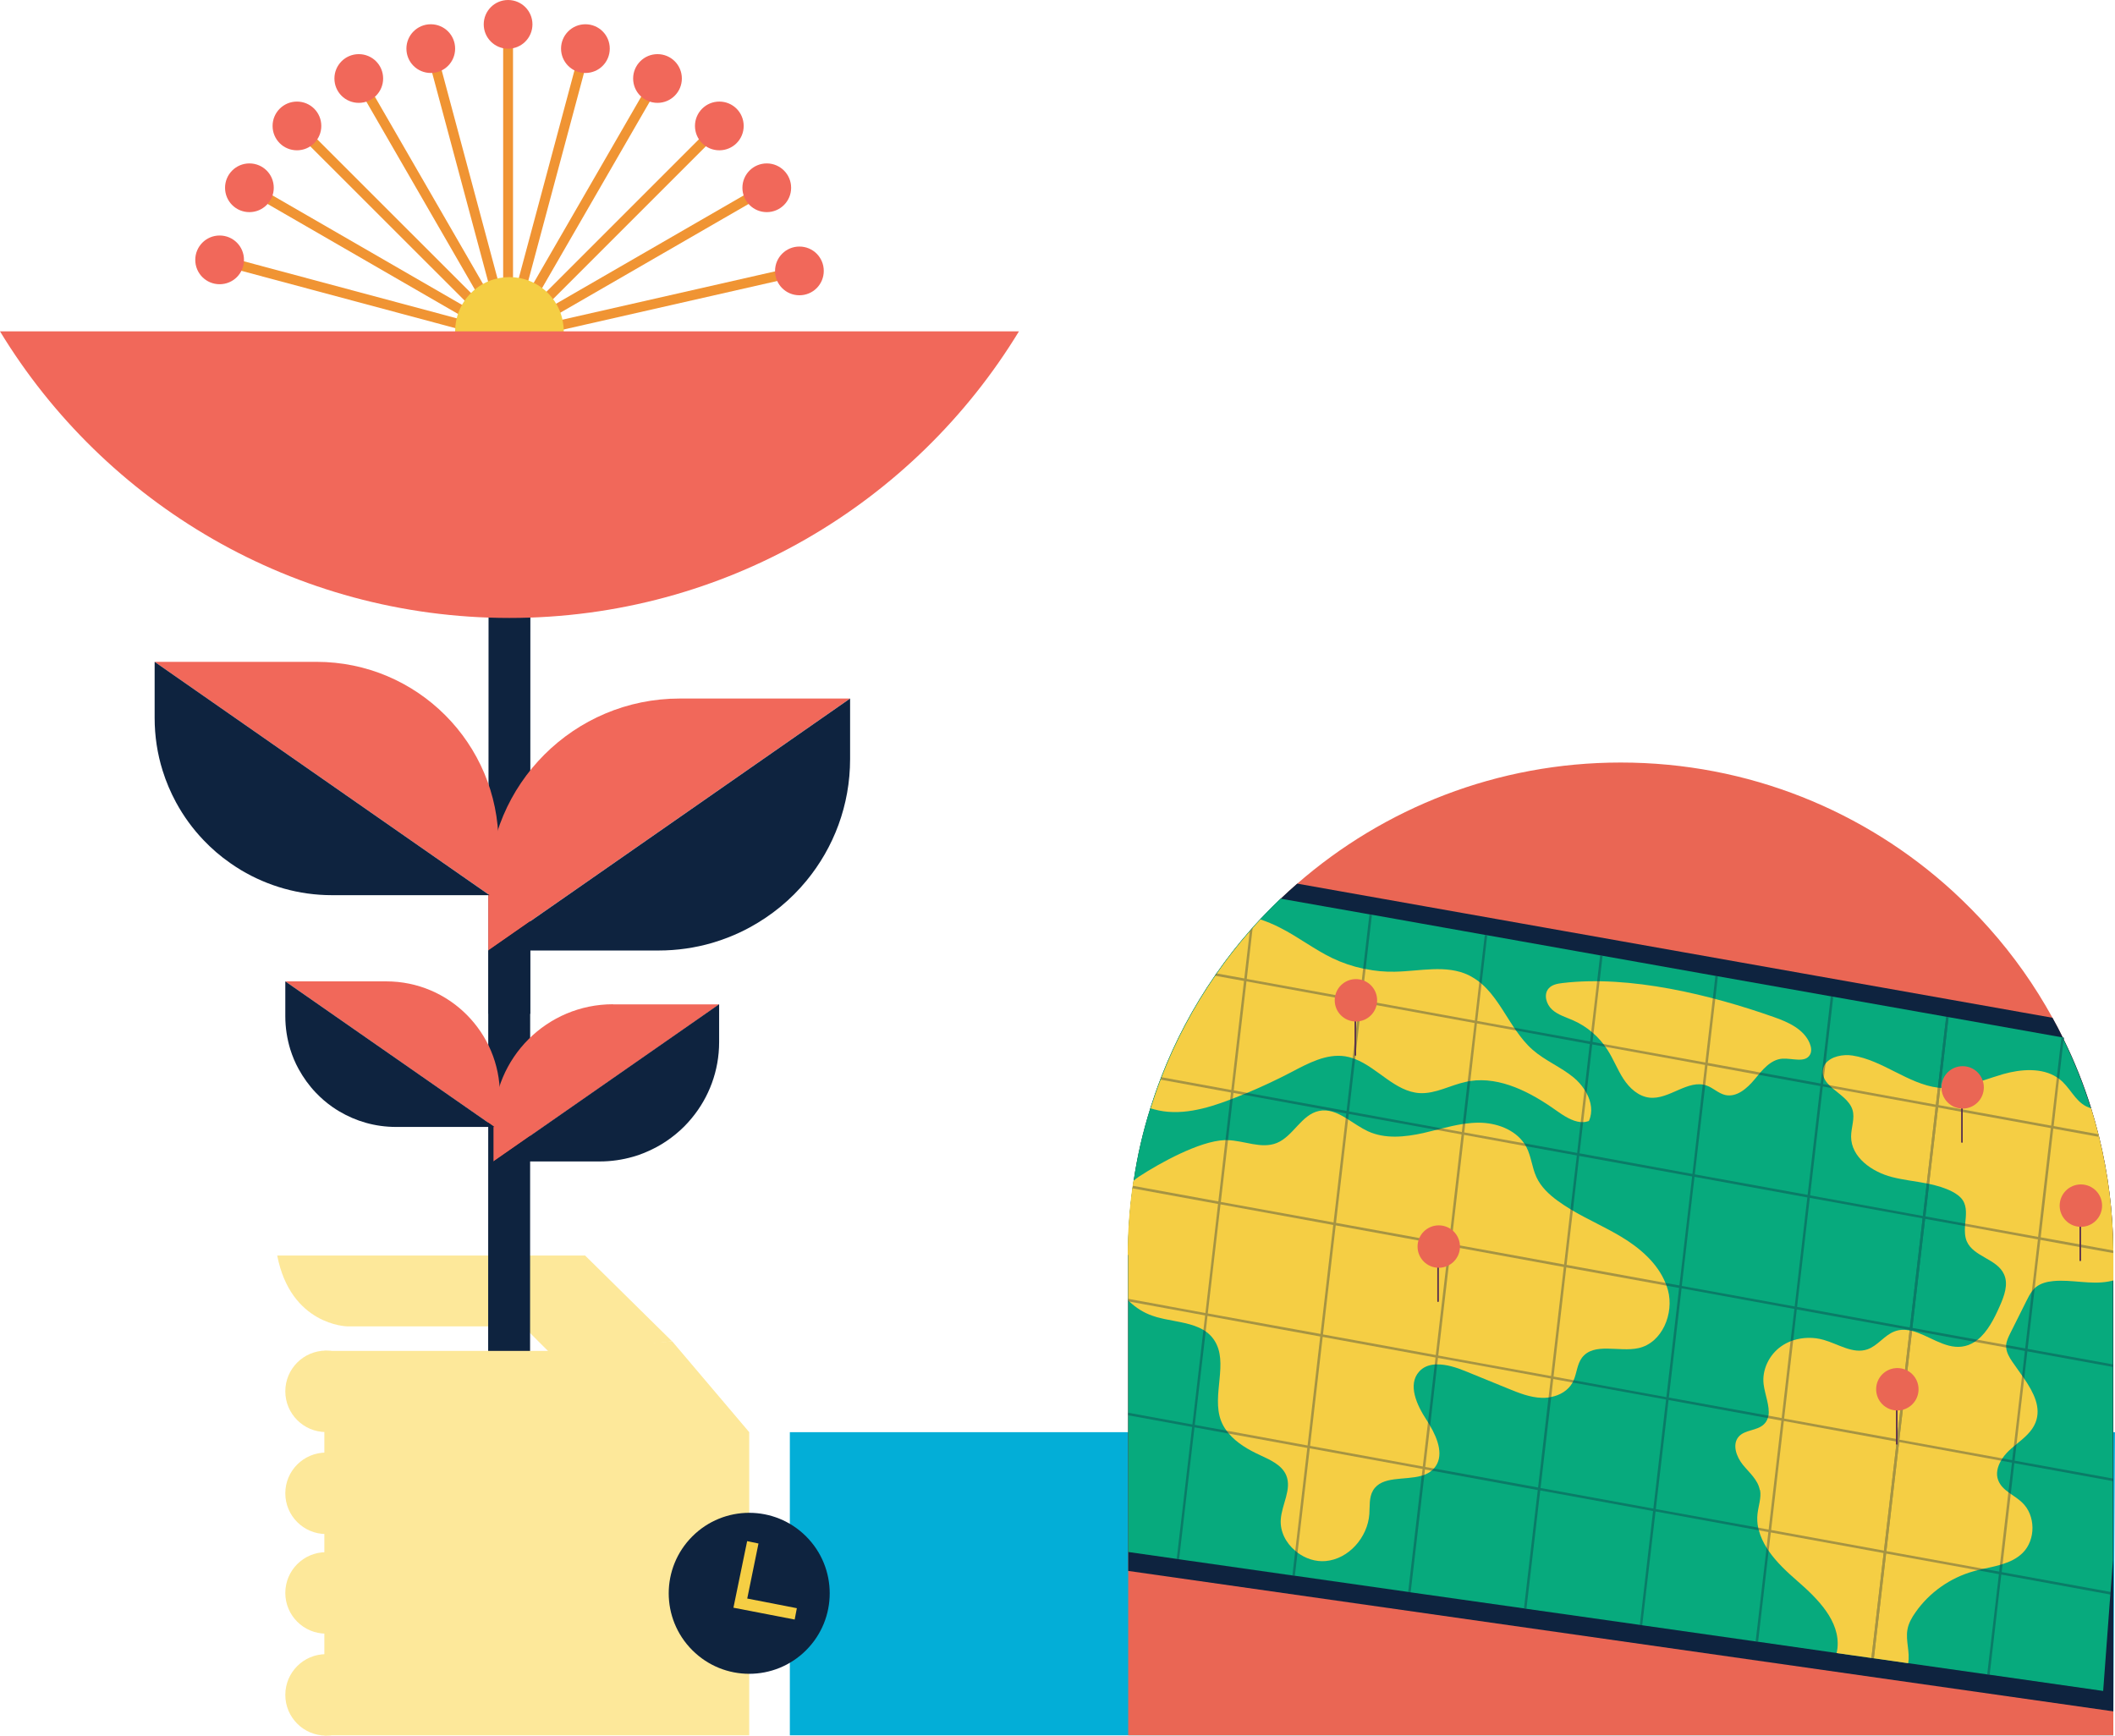
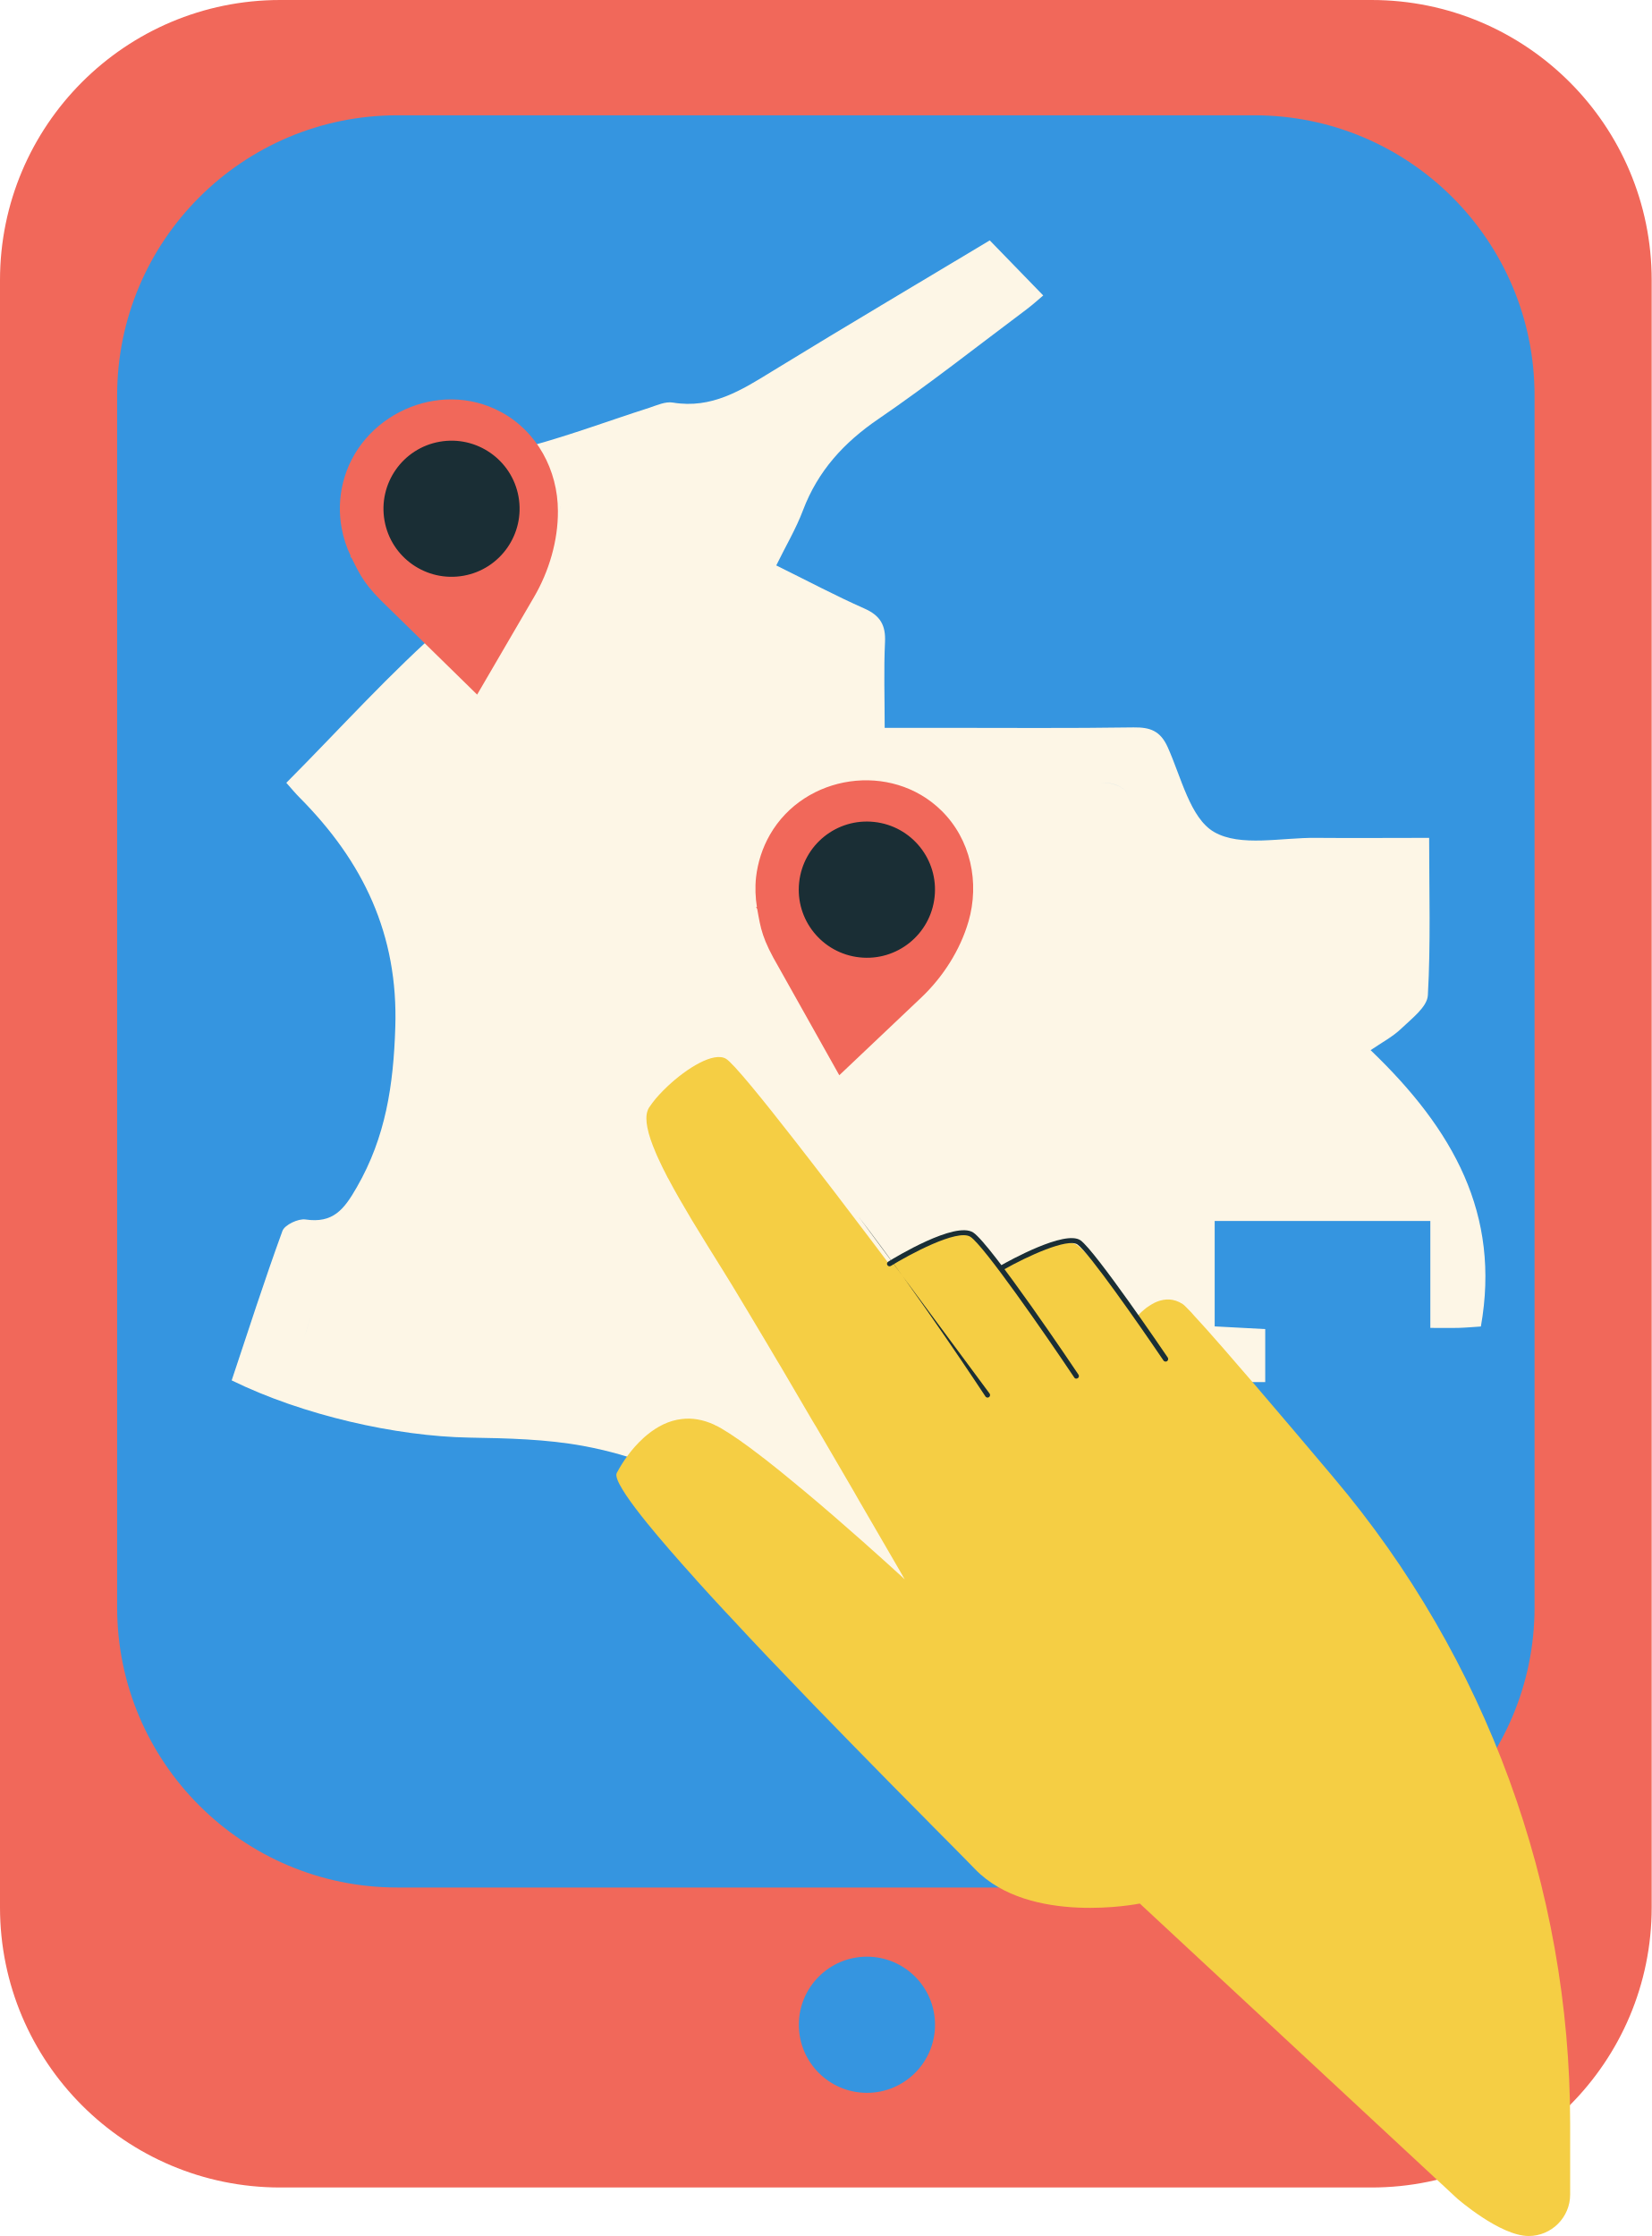
- <svg xmlns="http://www.w3.org/2000/svg" viewBox="0 0 214.46 175.99">
+ <svg xmlns="http://www.w3.org/2000/svg" viewBox="0 0 153.56 207.89">
  <defs>
-     <style>.d{fill:#03aed7;}.e{fill:#f5ce44;}.f{fill:#ea6654;}.g{fill:#f1685a;}.h{fill:#fde89a;}.i{fill:#07aa7d;}.j{fill:#0e233f;}.k{fill:#58304d;}.l{fill:none;stroke:#f09433;stroke-miterlimit:10;}.m{opacity:.34;}</style>
+     <style>.d{fill:#f5ce44;}.e{fill:#f1685a;}.f{fill:#fdf6e6;}.g{fill:#3595e0;}.h{fill:#1a2e35;}</style>
  </defs>
  <g id="a" />
  <g id="b">
    <g id="c">
      <g>
-         <g>
-           <polyline class="d" points="214.28 175.96 80.09 175.96 80.09 145.22 214.46 145.22" />
-           <g>
-             <path class="h" d="M37.19,141.08c0-2.28-1.85-4.13-4.13-4.13s-4.13,1.85-4.13,4.13c0,2.28,1.85,4.13,4.13,4.13s4.13-1.85,4.13-4.13Z" />
-             <path class="h" d="M37.19,151.42c0-2.28-1.85-4.13-4.13-4.13-2.28,0-4.13,1.85-4.13,4.13s1.85,4.13,4.13,4.13c2.28,0,4.13-1.85,4.13-4.13Z" />
-             <path class="h" d="M37.19,171.86c0-2.28-1.85-4.13-4.13-4.13s-4.13,1.85-4.13,4.13c0,2.28,1.85,4.13,4.13,4.13,2.28,0,4.13-1.85,4.13-4.13Z" />
-           </g>
-           <g>
-             <path class="h" d="M55.92,137.34l-2.85-2.85h-17.89s-5.7-.11-7.07-7.18h31.22l8.82,8.7" />
-             <g>
-               <polyline class="j" points="49.54 56.98 49.53 102.8 53.77 102.8 53.78 57.81" />
-               <path class="g" d="M68.93,70.83c-10.72,0-19.42,8.69-19.42,19.42h0v6.13l36.68-25.55h-17.26Z" />
-               <path class="j" d="M49.51,96.38l-.02,75.9h4.25l.02-73.14v-2.76h13.02c1.88,0,3.71-.27,5.43-.77,.57-.17,1.14-.36,1.69-.58,.73-.29,1.45-.62,2.14-1,1.1-.6,2.14-1.3,3.1-2.09,.96-.79,1.84-1.67,2.63-2.63,2.77-3.36,4.43-7.66,4.43-12.35v-6.13l-36.68,25.55Z" />
-               <path class="g" d="M50.55,85.57c0-10.19-8.26-18.46-18.46-18.46H15.68l34.87,24.29v-5.83Z" />
-               <path class="j" d="M49.64,90.77L15.68,67.11v5.68c0,1.86,.28,3.66,.81,5.35,.35,1.13,.81,2.2,1.36,3.22,.76,1.4,1.7,2.69,2.79,3.83,.82,.86,1.72,1.64,2.7,2.32,.37,.26,.74,.5,1.12,.73,2.69,1.6,5.84,2.53,9.2,2.53h15.99Z" />
-               <path class="g" d="M62.16,101.83c-6.69,0-12.12,5.42-12.12,12.12h0v3.83l22.89-15.94h-10.77Z" />
-               <path class="j" d="M50.04,117.77v47.36h2.64v-47.36h8.13c1.18,0,2.31-.17,3.39-.48,.36-.1,.71-.22,1.05-.36,.46-.18,.9-.39,1.33-.62,.69-.37,1.33-.81,1.93-1.3,.6-.49,1.15-1.04,1.64-1.64,1.73-2.09,2.77-4.78,2.77-7.71v-3.83l-22.89,15.94Z" />
-               <path class="g" d="M50.69,111.03c0-6.36-5.16-11.52-11.52-11.52h-10.24l21.76,15.16v-3.64Z" />
-               <path class="j" d="M50.13,114.27l-21.2-14.76v3.54c0,1.16,.18,2.28,.5,3.34,.22,.7,.5,1.38,.85,2.01,.48,.87,1.06,1.68,1.74,2.39,.51,.54,1.07,1.02,1.68,1.45,.23,.16,.46,.31,.7,.45,1.68,1,3.64,1.58,5.74,1.58h9.98Z" />
-             </g>
-             <polyline class="h" points="55.68 136.98 32.89 136.98 32.89 175.96 75.97 175.96 75.97 145.22 68.16 136.01" />
-           </g>
-           <path class="j" d="M70.2,167.33c-3.19-3.19-3.19-8.35,0-11.54,3.19-3.19,8.35-3.19,11.54,0,3.19,3.19,3.19,8.35,0,11.54-3.19,3.19-8.35,3.19-11.54,0Z" />
-           <polygon class="e" points="80.58 164.22 74.37 163.02 75.76 156.27 76.91 156.51 75.77 162.09 80.8 163.07 80.58 164.22" />
-           <path class="h" d="M37.19,161.52c0-2.28-1.85-4.13-4.13-4.13-2.28,0-4.13,1.85-4.13,4.13s1.85,4.13,4.13,4.13c2.28,0,4.13-1.85,4.13-4.13Z" />
-         </g>
-         <g>
-           <line class="l" x1="51.52" y1="3.9" x2="51.52" y2="30.44" />
-           <line class="l" x1="43.68" y1="4.93" x2="50.55" y2="30.56" />
-           <line class="l" x1="36.37" y1="7.96" x2="49.64" y2="30.94" />
-           <line class="l" x1="30.1" y1="12.77" x2="48.87" y2="31.53" />
-           <line class="l" x1="25.29" y1="19.04" x2="48.27" y2="32.31" />
-           <line class="l" x1="22.26" y1="26.35" x2="47.9" y2="33.22" />
-           <line class="l" x1="54.77" y1="32.31" x2="77.75" y2="19.04" />
-           <line class="l" x1="55.17" y1="33.35" x2="81.05" y2="27.47" />
-           <line class="l" x1="54.17" y1="31.53" x2="72.93" y2="12.77" />
-           <line class="l" x1="53.39" y1="30.94" x2="66.66" y2="7.96" />
-           <line class="l" x1="52.49" y1="30.56" x2="59.36" y2="4.93" />
-         </g>
-         <path class="e" d="M47.76,37.5c-2.15-2.15-2.15-5.64,0-7.79,2.15-2.15,5.64-2.15,7.79,0,2.15,2.15,2.15,5.64,0,7.79-2.15,2.15-5.64,2.15-7.79,0Z" />
-         <path class="g" d="M0,33.6c10.6,17.43,29.77,29.06,51.66,29.06s41.06-11.64,51.66-29.06H0" />
-         <path class="g" d="M49.05,2.47c0-1.36,1.1-2.47,2.47-2.47,1.36,0,2.47,1.1,2.47,2.47,0,1.36-1.1,2.47-2.47,2.47-1.36,0-2.47-1.1-2.47-2.47Z" />
-         <path class="g" d="M56.89,4.93c0-1.36,1.1-2.47,2.47-2.47s2.47,1.1,2.47,2.47-1.1,2.47-2.47,2.47c-1.36,0-2.47-1.1-2.47-2.47Z" />
-         <path class="g" d="M64.2,7.96c0-1.36,1.1-2.47,2.47-2.47s2.47,1.1,2.47,2.47c0,1.36-1.1,2.47-2.47,2.47s-2.47-1.1-2.47-2.47Z" />
-         <path class="g" d="M70.47,12.77c0-1.36,1.1-2.47,2.47-2.47s2.47,1.1,2.47,2.47-1.1,2.47-2.47,2.47-2.47-1.1-2.47-2.47Z" />
-         <path class="g" d="M75.28,19.04c0-1.36,1.1-2.47,2.47-2.47,1.36,0,2.47,1.1,2.47,2.47,0,1.36-1.1,2.47-2.47,2.47-1.36,0-2.47-1.1-2.47-2.47Z" />
-         <path class="g" d="M78.59,27.47c0-1.36,1.1-2.47,2.47-2.47s2.47,1.1,2.47,2.47-1.1,2.47-2.47,2.47-2.47-1.1-2.47-2.47Z" />
-         <path class="g" d="M41.21,4.93c0-1.36,1.1-2.47,2.47-2.47s2.47,1.1,2.47,2.47-1.1,2.47-2.47,2.47-2.47-1.1-2.47-2.47Z" />
-         <path class="g" d="M33.91,7.96c0-1.36,1.1-2.47,2.47-2.47s2.47,1.1,2.47,2.47c0,1.36-1.1,2.47-2.47,2.47s-2.47-1.1-2.47-2.47Z" />
-         <path class="g" d="M27.64,12.77c0-1.36,1.1-2.47,2.47-2.47s2.47,1.1,2.47,2.47c0,1.36-1.1,2.47-2.47,2.47s-2.47-1.1-2.47-2.47Z" />
-         <path class="g" d="M22.82,19.04c0-1.36,1.1-2.47,2.47-2.47s2.47,1.1,2.47,2.47c0,1.36-1.1,2.47-2.47,2.47s-2.47-1.1-2.47-2.47Z" />
-         <path class="g" d="M19.8,26.35c0-1.36,1.1-2.47,2.47-2.47s2.47,1.1,2.47,2.47-1.1,2.47-2.47,2.47-2.47-1.1-2.47-2.47Z" />
-         <g>
-           <path class="f" d="M114.4,127.26v48.7h99.89v-48.86c0-.09,0-.17,0-.26-.03-3.98-.53-7.84-1.44-11.55-.02-.09-.04-.19-.07-.27-.22-.89-.47-1.77-.74-2.65-.75-2.41-1.68-4.74-2.78-6.97-.02-.07-.05-.13-.09-.19-.33-.68-.68-1.35-1.05-2.01-1.8-3.27-3.95-6.31-6.41-9.07-1.16-1.31-2.4-2.56-3.69-3.75-8.88-8.12-20.7-13.06-33.68-13.06-12.55,0-24.02,4.63-32.8,12.28-.57,.5-1.14,1.01-1.69,1.54-.28,.27-.56,.54-.83,.81-.42,.42-.83,.85-1.24,1.28-.26,.28-.52,.56-.77,.85-.1,.11-.2,.22-.29,.33-1.2,1.37-2.33,2.81-3.37,4.31-.05,.08-.11,.15-.15,.22-2.2,3.18-4.04,6.64-5.45,10.29-.03,.08-.06,.16-.09,.24-.37,.96-.7,1.93-1.01,2.91-.75,2.38-1.32,4.83-1.69,7.35h0c-.03,.17-.05,.34-.07,.51-.02,.08-.03,.17-.04,.25-.3,2.21-.46,4.47-.46,6.76Z" />
-           <g>
-             <path class="j" d="M114.4,127.26v32.03l99.89,14.24v-46.43c0-.09,0-.17,0-.26-.03-3.98-.53-7.84-1.44-11.55-.02-.09-.04-.19-.07-.27-.22-.89-.47-1.77-.74-2.65-.75-2.41-1.68-4.74-2.78-6.97l.02-.17-.11-.02c-.33-.68-.68-1.35-1.05-2.01l-76.58-13.6c-.57,.5-1.14,1.01-1.69,1.54-.28,.27-.56,.54-.83,.81-.42,.42-.83,.85-1.24,1.28-.26,.28-.52,.56-.77,.85-.1,.11-.2,.22-.29,.33-1.2,1.37-2.33,2.81-3.37,4.31-.05,.08-.11,.15-.15,.22-2.2,3.18-4.04,6.64-5.45,10.29-.03,.08-.06,.16-.09,.24-.37,.96-.7,1.93-1.01,2.91-.75,2.38-1.32,4.83-1.69,7.35h0c-.03,.17-.05,.34-.07,.51-.02,.08-.03,.17-.04,.25-.3,2.21-.46,4.47-.46,6.76Z" />
-             <g>
-               <path class="i" d="M114.4,127.26v30.11l4.91,.7,.25,.04,11.49,1.64,.25,.03,11.49,1.64,.24,.04,11.5,1.63,.24,.04,11.5,1.63,.24,.04,11.5,1.64,.24,.03,7.95,1.14,3.54,.5,.19,.03h.05l3.48,.5,8.01,1.14,.24,.03,11.55,1.65,.69-9.27,.04-.52,.02-.26,.24-3.2v-31.13c0-.09,0-.17,0-.26-.03-3.98-.53-7.84-1.44-11.55-.02-.09-.04-.19-.07-.27-.22-.89-.47-1.77-.74-2.65-.75-2.41-1.68-4.74-2.78-6.97l.02-.17-.11-.02-.13-.02-11.45-2.04-.24-.04-11.45-2.03-.24-.04-11.45-2.03-.24-.04-11.45-2.04-.25-.04-11.44-2.04-.25-.04-11.44-2.04-.26-.04-9-1.59c-.28,.27-.56,.54-.83,.81-.42,.42-.83,.85-1.24,1.28-.26,.28-.52,.56-.77,.85-.1,.11-.2,.22-.29,.33-1.2,1.37-2.33,2.81-3.37,4.31-.05,.08-.11,.15-.15,.22-2.2,3.18-4.04,6.64-5.45,10.29-.03,.08-.06,.16-.09,.24-.37,.96-.7,1.93-1.01,2.91-.75,2.38-1.32,4.83-1.69,7.35h0c-.03,.17-.05,.34-.07,.51-.02,.08-.03,.17-.04,.25-.3,2.21-.46,4.47-.46,6.76Z" />
-               <g>
-                 <path class="e" d="M178.47,151.09c.14,.8-.17,1.61-.26,2.42-.05,.48-.03,.95,.07,1.4,.02,.09,.04,.18,.07,.27,.16,.62,.44,1.21,.79,1.77h0c.07,.11,.14,.22,.21,.32,.78,1.13,1.86,2.14,2.9,3.04,2.07,1.8,4.34,4.06,4.07,6.79-.02,.18-.05,.35-.09,.52l3.54,.5,.19,.03h.05l3.48,.5c.2-1.11-.27-2.27-.08-3.39,.11-.66,.45-1.25,.84-1.8,1.4-1.99,3.5-3.47,5.85-4.13,.15-.04,.3-.08,.45-.12,.2-.04,.4-.09,.61-.14h0c.54-.12,1.1-.23,1.63-.39,.09-.03,.18-.05,.27-.08,.76-.24,1.46-.57,2.03-1.13,1.36-1.34,1.33-3.83-.06-5.13-.34-.32-.75-.59-1.14-.86-.08-.05-.16-.11-.23-.16-.45-.33-.84-.7-1.04-1.22-.26-.66-.08-1.36,.28-1.99h0c.04-.08,.09-.15,.14-.23,.24-.36,.56-.7,.87-.97,.09-.08,.19-.17,.29-.25h0c.09-.08,.18-.16,.28-.23,.77-.63,1.56-1.27,1.92-2.18,.6-1.51-.17-3.02-1.14-4.45h0c-.08-.11-.15-.21-.22-.31-.35-.5-.7-.99-1.02-1.45-.28-.41-.54-.88-.59-1.36-.01-.08-.01-.15-.01-.22,0-.01,0-.02,0-.04,.02-.41,.22-.81,.4-1.19,.56-1.11,1.12-2.23,1.67-3.34,.16-.32,.33-.66,.55-.95,.09-.11,.19-.23,.29-.33,.03-.03,.07-.06,.1-.09,.49-.4,1.14-.56,1.77-.62,1.87-.18,3.78,.39,5.63,.04,.15-.03,.31-.07,.46-.1v-2.73c0-.09,0-.17,0-.26-.03-3.98-.53-7.84-1.44-11.55-.02-.09-.04-.19-.07-.27-.22-.89-.47-1.77-.74-2.65-1.43-.41-1.88-1.7-2.89-2.68-.11-.1-.23-.21-.35-.3-.08-.05-.15-.11-.23-.16h0c-1.51-.99-3.64-.84-5.44-.33-.69,.2-1.38,.44-2.07,.66-1.34,.44-2.69,.83-4.09,.75-.03,0-.06,0-.09,0-.04,0-.08,0-.11-.01-.08,0-.16-.01-.25-.02-3.05-.38-5.61-2.79-8.68-3.26-.96-.15-2.16,.09-2.71,.79h0c-.16,.2-.26,.44-.29,.71-.03,.29,.01,.54,.12,.77,.11,.27,.3,.51,.52,.73h0c.1,.1,.22,.21,.34,.32,.76,.65,1.73,1.25,2.02,2.18,.27,.87-.14,1.8-.14,2.72,0,2.1,2.12,3.58,4.14,4.1,1.16,.3,2.37,.42,3.54,.65,.08,.02,.16,.03,.24,.05,.79,.17,1.57,.39,2.3,.76,.43,.22,.84,.5,1.11,.9,.44,.69,.32,1.54,.24,2.38,0,.08-.02,.17-.02,.25-.03,.53-.02,1.05,.18,1.53,.68,1.57,3.06,1.77,3.77,3.33,.48,1.03,.02,2.23-.44,3.27-.54,1.23-1.24,2.6-2.25,3.39-.09,.08-.19,.14-.29,.21-.39,.25-.82,.42-1.31,.48-1.74,.21-3.39-1.18-5.04-1.6-.08-.02-.16-.04-.24-.05-.51-.09-1.03-.09-1.54,.11-1.02,.39-1.69,1.45-2.73,1.81-1.46,.51-2.96-.54-4.45-.96-1-.29-2.1-.27-3.09,.05-.09,.03-.18,.06-.27,.1-.32,.13-.63,.29-.93,.5-1.22,.85-1.97,2.38-1.79,3.85,.13,1.05,.65,2.24,.49,3.19-.02,.08-.03,.17-.07,.24-.07,.24-.2,.45-.4,.64-.69,.66-1.91,.53-2.54,1.24-.69,.78-.25,2.03,.41,2.85,.66,.81,1.54,1.54,1.72,2.56Z" />
-                 <path class="e" d="M179.87,103.13c1.46,.51,3.03,1.22,3.63,2.65,.15,.37,.23,.8,.04,1.15-.48,.89-1.82,.35-2.82,.42-1.19,.09-2.03,1.15-2.79,2.08-.76,.92-1.83,1.87-3,1.6-.68-.16-1.2-.71-1.86-.95-1.9-.69-3.81,1.45-5.82,1.22-1.12-.13-2.03-.97-2.64-1.91-.61-.94-1.01-2.01-1.62-2.95-.83-1.3-2.05-2.35-3.46-2.97-.74-.33-1.54-.55-2.14-1.09-.6-.54-.89-1.54-.36-2.15,.34-.39,.89-.49,1.4-.55,6.82-.82,15.07,1.2,21.44,3.45Z" />
-                 <path class="e" d="M116.66,112.38c.13,.04,.25,.08,.38,.11,2.54,.7,5.24-.05,7.7-.99,.05-.02,.09-.04,.14-.05,.04-.02,.08-.03,.12-.05,.35-.13,.69-.27,1.03-.41,.15-.06,.29-.11,.43-.17,1.52-.64,3.02-1.34,4.47-2.1,1.71-.9,3.57-1.91,5.48-1.61,.26,.04,.51,.11,.76,.19,.08,.03,.16,.06,.24,.09,2.29,.89,4.06,3.3,6.54,3.45,1.62,.09,3.11-.81,4.69-1.14,.07-.02,.13-.03,.19-.04l.26-.05c3.06-.45,6.12,1.15,8.68,2.97,.76,.54,1.63,1.12,2.51,1.2,.08,0,.16,0,.24,0,.2,0,.4-.04,.59-.11,.42-.91,.25-1.94-.24-2.84-.07-.12-.13-.23-.21-.35-.3-.46-.68-.88-1.09-1.22-1.29-1.07-2.91-1.71-4.17-2.82-.64-.56-1.18-1.24-1.67-1.94-.07-.1-.14-.19-.2-.29-1.05-1.56-1.94-3.28-3.29-4.45-.08-.07-.16-.13-.23-.19-.33-.26-.69-.48-1.07-.68-2.29-1.11-4.99-.4-7.53-.36-.99,.02-1.97-.07-2.93-.27-.08-.01-.16-.03-.24-.04-1.09-.23-2.15-.59-3.15-1.07-1.85-.89-3.48-2.17-5.31-3.09-.64-.33-1.3-.6-1.97-.83-.26,.28-.52,.56-.77,.85-.1,.11-.2,.22-.29,.33-1.2,1.37-2.33,2.81-3.37,4.31-.05,.08-.11,.15-.15,.22-2.2,3.18-4.04,6.64-5.45,10.29-.03,.08-.06,.16-.09,.24-.37,.96-.7,1.93-1.01,2.91Z" />
-                 <path class="e" d="M114.4,127.26v4.6s.08,.08,.12,.12h0c.67,.63,1.45,1.13,2.32,1.43,.3,.11,.63,.2,.95,.27,.1,.02,.2,.04,.3,.07,1.37,.29,2.8,.44,3.91,1.09,.08,.04,.16,.1,.24,.15,.27,.19,.52,.42,.73,.69,.05,.07,.1,.14,.15,.21,1.5,2.25-.28,5.55,.68,8.14,.14,.38,.33,.72,.57,1.04,.07,.1,.15,.2,.23,.29h0c.82,.97,2.01,1.66,3.19,2.2,1.03,.48,2.19,.99,2.63,2.03,.59,1.41-.44,2.94-.55,4.47-.09,1.22,.51,2.38,1.45,3.17,.08,.07,.15,.13,.23,.19h0c.82,.62,1.85,.96,2.87,.87,2.35-.21,4.26-2.41,4.43-4.76,.06-.81-.04-1.69,.37-2.39,.89-1.52,3.21-1.01,4.92-1.5,.09-.02,.18-.05,.27-.09,.28-.1,.54-.24,.77-.44h0c.08-.07,.16-.14,.23-.22h0c1.05-1.19,.41-2.95-.43-4.37h0l-.21-.35c-.04-.06-.08-.13-.12-.19-.99-1.5-1.94-3.58-.75-4.9,.41-.46,.95-.67,1.55-.72,.08-.01,.16-.02,.25-.01,.94-.02,1.98,.31,2.86,.67,1.44,.59,2.87,1.18,4.31,1.76,1.12,.46,2.28,.93,3.49,.96,.21,0,.41,0,.63-.03,.09-.01,.17-.03,.26-.05,.91-.17,1.76-.66,2.2-1.46,0,0,0-.02,.01-.02,.04-.08,.08-.15,.11-.23,.32-.75,.35-1.62,.84-2.28,1.21-1.59,3.76-.54,5.72-.97,2.41-.52,3.64-3.51,3-5.88-.04-.15-.09-.29-.14-.44-.03-.09-.07-.19-.11-.28-.81-2.02-2.61-3.57-4.5-4.7-1.6-.96-3.33-1.72-4.93-2.66h0c-.08-.05-.16-.1-.23-.14h0c-.44-.27-.86-.54-1.27-.84-.88-.64-1.71-1.42-2.16-2.41-.45-.97-.52-2.09-1.01-3.03-.02-.03-.03-.06-.05-.09-.05-.1-.11-.2-.18-.29-.97-1.43-2.85-2.1-4.61-2.1-.47,0-.94,.04-1.4,.1-.09,.01-.17,.02-.26,.04-.69,.11-1.37,.27-2.06,.44-.2,.05-.39,.1-.59,.15-.44,.11-.87,.22-1.31,.32-1.86,.41-3.88,.62-5.61-.18-.71-.33-1.38-.81-2.06-1.23h0c-.08-.05-.16-.1-.24-.15-.85-.51-1.72-.88-2.67-.68-1.78,.37-2.6,2.57-4.28,3.25-1.57,.63-3.3-.25-4.99-.29-.09,0-.17,0-.26,0-.03,0-.05,0-.08,0-2.51,.11-6.48,2.29-8.61,3.68-.21,.14-.41,.29-.6,.45h0c-.03,.17-.05,.34-.07,.51-.02,.08-.03,.17-.04,.25-.3,2.21-.46,4.47-.46,6.76Z" />
-               </g>
-             </g>
-             <g class="m">
-               <g>
-                 <polygon class="j" points="201.5 169.79 201.75 169.83 202.93 159.66 202.97 159.41 203.06 158.61 203.89 151.49 204.25 148.36 204.28 148.11 204.48 146.42 205.25 139.79 205.25 139.78 205.57 137.06 205.6 136.8 206.32 130.6 206.89 125.75 206.92 125.5 208.2 114.45 208.24 114.2 208.79 109.4 209.25 105.41 209.28 105.24 209.16 105.22 209.03 105.19 208.56 109.24 208.56 109.24 207.99 114.15 207.95 114.4 206.66 125.45 206.64 125.71 206.64 125.71 206.03 130.93 205.35 136.76 205.32 137.01 205.04 139.48 204.2 146.65 204.2 146.66 204.03 148.06 204.01 148.31 203.65 151.32 202.79 158.69 202.72 159.36 202.69 159.62 201.5 169.79" />
-                 <polygon class="j" points="189.76 168.12 189.95 168.15 190.01 168.16 190.01 168.15 191.25 157.53 191.28 157.28 192.57 146.22 192.59 145.98 193.88 134.96 193.88 134.92 193.91 134.67 195.2 123.62 195.23 123.37 195.61 120.06 196.52 112.31 196.55 112.07 196.75 110.32 197.58 103.16 197.34 103.12 196.5 110.29 196.3 112.02 196.27 112.27 195.37 120.01 194.98 123.32 194.95 123.57 193.66 134.63 193.64 134.88 193.63 134.91 192.35 145.93 192.32 146.18 191.03 157.23 191 157.48 189.76 168.12" />
-                 <polygon class="j" points="189.76 168.12 189.95 168.15 190.01 168.16 190.01 168.15 191.25 157.53 191.28 157.28 192.57 146.22 192.59 145.98 193.88 134.96 193.88 134.92 193.91 134.67 195.2 123.62 195.23 123.37 195.61 120.06 196.52 112.31 196.55 112.07 196.75 110.32 197.58 103.16 197.34 103.12 196.5 110.29 196.3 112.02 196.27 112.27 195.37 120.01 194.98 123.32 194.95 123.57 193.66 134.63 193.64 134.88 193.63 134.91 192.35 145.93 192.32 146.18 191.03 157.23 191 157.48 189.76 168.12" />
-                 <polygon class="j" points="178.02 166.45 178.27 166.48 179.34 157.26 179.56 155.39 179.59 155.15 180.88 144.09 180.91 143.84 181.83 135.92 182.19 132.79 182.22 132.54 183.51 121.48 183.54 121.24 184.83 110.18 184.86 109.94 184.93 109.31 185.11 107.83 185.11 107.83 185.89 101.09 185.64 101.04 184.61 109.89 184.58 110.14 183.29 121.19 183.26 121.44 181.98 132.49 181.95 132.74 181.56 136.02 180.66 143.8 180.63 144.05 179.34 155.1 179.31 155.35 179.13 156.94 179.13 156.95 178.02 166.45" />
-                 <polygon class="j" points="166.28 164.77 166.52 164.8 167.87 153.26 167.9 153.01 167.9 153.01 169.19 141.96 169.22 141.71 170.51 130.65 170.53 130.41 171.82 119.35 171.85 119.1 172.91 110.03 173.14 108.05 173.17 107.8 173.93 101.29 173.93 101.29 174.19 99.01 173.94 98.96 173.68 101.23 172.92 107.76 172.89 108 172.66 109.97 171.61 119.06 171.58 119.31 170.29 130.36 170.26 130.61 168.97 141.66 168.94 141.91 167.65 152.97 167.62 153.22 166.28 164.77" />
-                 <polygon class="j" points="154.53 163.09 154.78 163.13 156.18 151.13 156.21 150.88 157.29 141.68 157.5 139.82 157.53 139.58 158.82 128.52 158.85 128.27 159.49 122.75 160.13 117.22 160.16 116.97 160.53 113.79 160.88 110.85 161.45 105.92 161.48 105.67 161.58 104.8 162.2 99.49 162.5 96.93 162.25 96.89 161.95 99.49 161.35 104.6 161.23 105.62 161.2 105.87 160.67 110.49 160.67 110.5 160.28 113.79 159.92 116.93 159.89 117.17 159.25 122.6 159.25 122.61 158.6 128.23 158.57 128.48 157.28 139.53 157.25 139.78 157.02 141.72 155.96 150.83 155.93 151.09 154.53 163.09" />
-                 <polygon class="j" points="142.79 161.42 143.04 161.46 144.43 149.57 144.49 149 144.52 148.75 145.02 144.54 145.02 144.54 145.73 138.37 145.81 137.69 145.84 137.45 147.13 126.39 147.16 126.14 148.45 115.09 148.47 114.84 148.58 113.95 148.58 113.95 149.09 109.62 149.76 103.78 149.79 103.54 150.23 99.77 150.8 94.85 150.56 94.81 150 99.57 149.55 103.49 149.52 103.74 148.82 109.66 148.32 113.99 148.32 113.99 148.23 114.79 148.2 115.04 146.91 126.1 146.88 126.35 145.59 137.4 145.56 137.65 145.48 138.38 144.8 144.19 144.27 148.7 144.25 148.95 144.16 149.65 142.79 161.42" />
-                 <polygon class="j" points="131.05 159.75 131.3 159.78 131.57 157.44 131.57 157.43 132.81 146.86 132.84 146.62 134.12 135.56 134.15 135.31 135.44 124.26 135.47 124.01 136.7 113.48 136.76 112.95 136.79 112.71 137.41 107.39 138.07 101.65 138.1 101.41 138.47 98.27 139.11 92.77 138.86 92.73 138.22 98.22 137.86 101.36 137.83 101.6 137.16 107.3 136.54 112.66 136.51 112.91 136.46 113.33 136.46 113.34 135.22 123.96 135.19 124.21 133.9 135.27 133.87 135.52 132.59 146.57 132.56 146.82 131.34 157.24 131.05 159.75" />
-                 <path class="j" d="M119.31,158.07l.25,.04,1.56-13.38,.03-.25,1.11-9.49,.18-1.56,.03-.25,1.29-11.06,.03-.24,.73-6.27,.48-4.2,.07-.58,.03-.25,1.29-11.06,.03-.24,.6-5.2c-.1,.11-.2,.22-.29,.33l-.56,4.82-.03,.25-1.29,11.06-.03,.25-.08,.73-.48,4.1-.72,6.22-.03,.25-1.28,11.06-.03,.24-.17,1.45h0l-1.12,9.6-.03,.25-1.56,13.39Z" />
-               </g>
-               <path class="j" d="M123.21,98.94l2.93,.53,.24,.04,8.98,1.64,2.46,.45,.24,.05,1.51,.27,9.93,1.81,.24,.04,3.97,.72,7.47,1.37,.25,.04,1.33,.24h0l10.1,1.84,.25,.05,5.14,.94h0l6.3,1.15,.24,.04,.97,.18,10.47,1.91,.24,.04,2.43,.45,9.01,1.64,.25,.05,4.63,.84c-.02-.09-.04-.19-.07-.27l-4.53-.83-.25-.04-9.04-1.65-2.4-.44-.25-.04-10.84-1.98h0l-.6-.11-.24-.05-6.14-1.12h0l-5.3-.97-.25-.04-10.34-1.88h0l-1.09-.21-.24-.04-7.71-1.4-3.73-.68-.25-.04-9.92-1.81-1.52-.28-.24-.04-2.44-.45-9-1.64-.24-.05-2.81-.51c-.05,.08-.11,.15-.15,.22Z" />
-               <path class="j" d="M117.67,109.47l7.15,1.31,.25,.04,.96,.17,10.48,1.92,.24,.04,8.9,1.62h.02l2.53,.46,.24,.04,6.33,1.16,5.12,.93,.25,.05,11.44,2.08,.25,.04,11.44,2.09,.24,.04,11.44,2.08,.24,.05,4.04,.73,7.4,1.35h0l.25,.05,4.06,.74,3.34,.6c0-.09,0-.17,0-.26l-3.34-.61-4.02-.73-.26-.04-7.4-1.35-4.03-.73-.25-.04-11.44-2.09-.24-.05-11.44-2.08-.24-.04-11.44-2.09-.25-.04-5.32-.97-6.11-1.11-.25-.04-1.97-.36h-.02l-9.46-1.73-.24-.05-10.08-1.83-1.36-.25-.24-.04-7.1-1.3c-.03,.08-.06,.16-.09,.24Z" />
-               <path class="j" d="M114.86,120.5l8.64,1.58,.25,.04,11.44,2.09,.24,.04,8.39,1.53,3.05,.56,.24,.04,.9,.16,10.54,1.93,.24,.04,10.22,1.86,1.22,.22,.25,.04,11.44,2.09,.24,.05,11.44,2.08,.24,.04,6.34,1.16,3.2,.58,1.91,.35,.24,.04,8.72,1.59v-.26l-8.68-1.58-.25-.05-1.94-.35-2.91-.53-6.6-1.2-.24-.04-11.44-2.09-.24-.04-11.44-2.08-.24-.05-1.37-.25-10.08-1.84-.25-.04-10.57-1.93-.87-.16-.25-.04-3-.55-8.44-1.54-.24-.04-11.44-2.08-.24-.05-8.64-1.58c-.02,.08-.03,.17-.04,.25Z" />
-               <polygon class="j" points="114.4 131.7 114.4 131.96 114.52 131.98 114.52 131.98 117.47 132.52 118.4 132.69 122.18 133.38 122.43 133.43 129.21 134.67 129.75 134.77 133.88 135.52 134.12 135.56 135.91 135.89 145.56 137.65 145.81 137.69 157.25 139.78 157.5 139.83 159.49 140.19 168.94 141.91 169.19 141.96 179.28 143.8 180.63 144.05 180.88 144.09 192.32 146.18 192.33 146.18 192.56 146.22 202.89 148.11 202.9 148.11 204.01 148.31 204.25 148.36 214.28 150.19 214.28 149.93 204.28 148.11 204.03 148.06 203.04 147.88 192.59 145.98 192.35 145.93 192.33 145.92 180.9 143.84 180.66 143.79 179.34 143.55 169.22 141.71 168.97 141.67 159.61 139.96 159.6 139.96 157.53 139.58 157.28 139.53 145.84 137.45 145.59 137.4 137.34 135.89 134.15 135.31 133.9 135.26 129.83 134.52 129.16 134.4 122.46 133.18 122.22 133.14 118.47 132.45 117.36 132.24 114.4 131.7" />
-               <polygon class="j" points="114.4 143.25 114.4 143.51 120.87 144.69 121.12 144.73 124.62 145.37 124.62 145.37 132.56 146.82 132.81 146.86 144.25 148.95 144.49 149 145.2 149.13 145.21 149.13 155.93 151.09 156.18 151.13 167.62 153.22 167.87 153.26 178.33 155.17 179.31 155.35 179.56 155.39 191 157.48 191.25 157.53 200.55 159.22 202.69 159.62 202.93 159.66 214.02 161.69 214.05 161.43 202.97 159.41 202.72 159.36 201.17 159.08 201.16 159.08 191.27 157.28 191.03 157.23 179.59 155.14 179.34 155.1 178.27 154.9 167.9 153.02 167.9 153.01 167.65 152.97 156.21 150.88 155.96 150.83 145.44 148.91 144.52 148.75 144.27 148.7 132.84 146.61 132.59 146.57 124.39 145.07 121.14 144.48 120.9 144.44 114.4 143.25" />
-             </g>
-             <g>
-               <g>
-                 <path class="k" d="M198.94,115.89s.08-.04,.08-.08v-4.87s-.04-.08-.08-.08-.08,.04-.08,.08v4.87s.04,.08,.08,.08Z" />
-                 <path class="f" d="M196.86,110.26c0,1.19,.96,2.15,2.15,2.15,1.19,0,2.15-.96,2.15-2.15,0-1.19-.96-2.15-2.15-2.15-1.19,0-2.15,.96-2.15,2.15Z" />
-               </g>
-               <g>
-                 <path class="k" d="M145.82,132.03s.08-.04,.08-.08v-4.87s-.04-.08-.08-.08-.08,.04-.08,.08v4.87s.04,.08,.08,.08Z" />
-                 <path class="f" d="M143.74,126.4c0,1.19,.96,2.15,2.15,2.15,1.19,0,2.15-.96,2.15-2.15,0-1.19-.96-2.15-2.15-2.15s-2.15,.96-2.15,2.15Z" />
-               </g>
-               <g>
-                 <path class="k" d="M137.43,107.07s.08-.04,.08-.08v-4.87s-.04-.08-.08-.08-.08,.04-.08,.08v4.87s.04,.08,.08,.08Z" />
-                 <path class="f" d="M135.34,101.43c0,1.19,.96,2.15,2.15,2.15s2.15-.96,2.15-2.15c0-1.19-.96-2.15-2.15-2.15-1.19,0-2.15,.96-2.15,2.15Z" />
-               </g>
-               <g>
-                 <path class="k" d="M210.94,127.89s.08-.04,.08-.08v-4.87s-.04-.08-.08-.08-.08,.04-.08,.08v4.87s.04,.08,.08,.08Z" />
-                 <path class="f" d="M208.85,122.25c0,1.19,.96,2.15,2.15,2.15,1.19,0,2.15-.96,2.15-2.15s-.96-2.15-2.15-2.15c-1.19,0-2.15,.96-2.15,2.15Z" />
-               </g>
-               <g>
-                 <path class="k" d="M192.33,146.5s.08-.04,.08-.08v-4.87s-.04-.08-.08-.08-.08,.04-.08,.08v4.87s.04,.08,.08,.08Z" />
-                 <path class="f" d="M190.24,140.87c0,1.19,.96,2.15,2.15,2.15,1.19,0,2.15-.96,2.15-2.15,0-1.19-.96-2.15-2.15-2.15-1.19,0-2.15,.96-2.15,2.15Z" />
-               </g>
-             </g>
-           </g>
-         </g>
+         <rect class="e" width="153.56" height="203.38" rx="26.05" ry="26.05" />
+         <rect class="g" x="10.89" y="10.72" width="131.78" height="164.77" rx="26.05" ry="26.05" />
      </g>
+       <path class="f" d="M127.44,97.63c1.04-.71,2.05-1.24,2.84-2,.96-.92,2.41-2.01,2.47-3.09,.27-4.81,.12-9.64,.12-14.64-3.72,0-7.12,.03-10.51,0-3.22-.04-7.04,.87-9.49-.55-2.22-1.29-3.05-5.1-4.31-7.89-.68-1.5-1.61-1.85-3.16-1.83-5.97,.09-11.94,.04-17.91,.04h-5.24c0-2.87-.09-5.42,.03-7.96,.08-1.58-.44-2.48-1.91-3.13-2.71-1.2-5.34-2.6-8.2-4.01,.88-1.8,1.84-3.41,2.49-5.14,1.38-3.64,3.79-6.28,7-8.47,4.71-3.22,9.2-6.77,13.77-10.19,.65-.49,1.25-1.04,1.56-1.3-1.74-1.79-3.32-3.42-4.97-5.12-6.66,4-13.48,8.03-20.23,12.17-2.86,1.76-5.62,3.51-9.23,2.91-.69-.12-1.49,.25-2.22,.49-3.65,1.17-7.24,2.51-10.94,3.52-2.08,.57-3.04,1.52-2.65,3.69,.98,5.37-1.1,9.24-5.19,12.81-5.25,4.57-9.92,9.8-14.94,14.84,.47,.53,.84,.98,1.25,1.39,5.87,5.91,9.17,12.69,8.88,21.37-.17,5.34-.89,10.17-3.57,14.83-1.19,2.08-2.21,3.39-4.78,3.01-.67-.1-1.93,.5-2.14,1.06-1.68,4.61-3.18,9.28-4.72,13.9,6.61,3.24,15.27,5.2,22.1,5.32,3.55,.06,7.15,.14,10.62,.78,9.22,1.72,16.62,6.57,22.42,13.91,.1,.13,.24,.24,.36,.36,2.68,2.82,6.54,4.98,5,10.24,6.47-1.58,12.4-3.05,18.34-4.47,.89-.21,1.98-.51,2.72-.19,3.18,1.4,6.26,3.01,9.51,4.61-1.71,3.46-3.31,6.7-5,10.12,3.34,1.69,6.5,3.29,10.17,5.14,0-7.63-.27-14.71,.08-21.76,.3-5.9-.83-11.19-3.81-16.31-1.18-2.03-1.21-4.73-1.88-7.59h5.46v-4.93c-1.71-.09-3.27-.17-4.7-.25v-9.8h20.05v9.94c1.05,0,1.82,.02,2.58,0,.74-.02,1.48-.09,2.12-.13,1.85-10.43-2.55-18.31-10.25-25.69ZM28.99,121.86c-.14,.81-.42,1.6-.77,2.65,.35-1.06,.63-1.84,.77-2.65Zm12.01-16.56c-.24,1.56-.81,3.07-1.55,4.56,.74-1.49,1.31-3,1.55-4.56Zm10.91-57.22c.04-.52,.16-.91,.32-1.24-.16,.34-.28,.72-.32,1.24Zm1.88-2.58c.65-.3,1.52-.6,2.66-1-1.14,.4-2.01,.7-2.66,1Zm71.69,47.93c-1.39,1.63-3.14,3.1-4.8,4.62,1.66-1.52,3.42-2.99,4.8-4.62Zm-20.45-19.48c-.62-.82-1.42-1.18-2.69-1.19,1.27,0,2.07,.37,2.69,1.19Zm-27.98-11.96c.3,.87,.36,1.91,.21,3.14,.15-1.23,.09-2.27-.21-3.14Zm16.15,10.83c-2.98,0-5.97-.02-8.95-.02,2.98,0,5.97,.02,8.95,.02Z" />
+       <g>
+         <path class="e" d="M90.04,85.69c1.05-3.63,.22-7.64-2.52-10.33-4.67-4.58-12.71-3.38-15.94,2.25-.7,1.22-1.13,2.57-1.29,3.96-.1,.94-.06,1.87,.08,2.76-.05,0-.08-.02-.08-.02l.11,.21c.34,1.87,.44,2.74,2.02,5.45l5.61,10,7.64-7.24c1.99-1.89,3.6-4.39,4.37-7.05Z" />
+         <path class="h" d="M86.89,83.4c-.38,3.48-3.5,5.99-6.98,5.61-3.48-.38-5.99-3.5-5.61-6.98,.38-3.48,3.5-5.99,6.98-5.61,3.48,.38,5.99,3.5,5.61,6.98Z" />
+       </g>
+       <g>
+         <path class="e" d="M51.87,47.5c-.01-3.78-1.93-7.4-5.32-9.21-5.77-3.09-13.14,.32-14.67,6.63-.33,1.36-.37,2.79-.12,4.17,.17,.93,.46,1.81,.86,2.63-.05,0-.09,0-.08,0l.16,.18c.85,1.69,1.19,2.5,3.47,4.66l8.19,8.02,5.3-9.09c1.38-2.37,2.23-5.22,2.21-7.99Z" />
+         <path class="h" d="M48.21,46.19c.61,3.44-1.68,6.73-5.12,7.34-3.44,.61-6.73-1.68-7.34-5.12-.61-3.44,1.68-6.73,5.12-7.34,3.44-.61,6.73,1.68,7.34,5.12Z" />
+       </g>
+       <g>
+         <path class="d" d="M145.98,197.36v6.67c0,2.13-1.73,3.86-3.86,3.86h0c-2.66,0-6.65-3.49-6.65-3.49l-29.5-27.42s-10.21,2.07-15.31-3.19c-.23-.24-.5-.51-.81-.83-.78-.8-1.82-1.84-3.05-3.08-.18-.18-.35-.36-.53-.54-1.99-2-4.41-4.46-6.99-7.1-2.38-2.43-4.9-5.03-7.35-7.61-.17-.17-.32-.34-.5-.52-1.27-1.34-2.52-2.67-3.72-3.97-.12-.13-.25-.26-.37-.39-.87-.94-1.71-1.85-2.5-2.73-.06-.08-.13-.16-.2-.23-1.72-1.91-3.25-3.67-4.46-5.16-.82-1.01-1.49-1.9-1.98-2.63-.1-.15-.18-.28-.26-.41,0-.02-.02-.03-.03-.04-.49-.8-.7-1.35-.57-1.6,.02-.03,.03-.06,.05-.09,.49-.92,1.31-2.14,2.4-3.13,0,0,0-.02,.02-.02,.11-.11,.25-.22,.37-.32,.92-.75,2-1.33,3.23-1.46,.93-.11,1.93,.04,3.02,.54l.02,.02c.2,.09,.41,.19,.62,.32,.98,.57,2.24,1.46,3.63,2.53,.13,.11,.27,.21,.42,.32,.93,.73,1.92,1.52,2.91,2.35,.18,.16,.38,.32,.57,.47,4.01,3.34,8,6.97,9.17,8.04,.19,.18,.31,.29,.34,.32-.03-.05-.15-.26-.35-.62,0,0,0,0,0,0-.65-1.12-2.11-3.64-3.93-6.77-.15-.26-.3-.53-.45-.79h0c-.09-.16-.18-.32-.28-.48-1.02-1.74-2.11-3.62-3.22-5.52-.11-.18-.21-.35-.31-.51-1.01-1.73-2.03-3.47-3-5.12-.13-.21-.25-.42-.38-.63-.29-.49-.57-.97-.85-1.44-.02-.02-.03-.04-.03-.05-1.15-1.94-2.21-3.69-3.05-5.09-.1-.17-.19-.32-.28-.46-.28-.45-.53-.85-.74-1.2-.98-1.57-1.97-3.16-2.9-4.7-.81-1.36-1.58-2.68-2.22-3.9-.02-.02-.03-.04-.04-.06-.34-.66-.65-1.28-.91-1.86-.08-.16-.14-.32-.2-.46-.38-.88-.65-1.66-.78-2.34-.12-.6-.13-1.12,0-1.52,.03-.12,.09-.24,.15-.34,.1-.14,.2-.29,.32-.45,.36-.48,.84-1,1.38-1.51h0c1.82-1.72,4.32-3.26,5.46-2.58,.67,.4,3.39,3.75,6.35,7.55,.15,.19,.31,.39,.46,.59,.16,.2,.32,.41,.47,.61,.12,.16,.25,.32,.36,.46,.83,1.08,1.66,2.15,2.45,3.18,2.4,3.13,4.41,5.82,4.95,6.53,.1,.12,.14,.18,.14,.18l.08-.05c.15-.08,.49-.27,.95-.52,1.86-.99,5.67-2.86,6.63-2.14,1.04,.79,2.31,2.33,2.72,2.85,.09,.11,.14,.18,.14,.18,0,0,0,0,.02,0,.02,0,.06-.04,.11-.06,.11-.06,.28-.15,.5-.26,1.44-.74,4.95-2.4,6.07-1.9,0,0,0,0,.02,0,.18,.08,.39,.25,.64,.47,.02,.02,.03,.03,.04,.04,1.17,1.09,2.98,3.47,4.08,4.99,.13,.18,.25,.35,.36,.5,.1,.14,.18,.27,.26,.38,.12,.18,.21,.3,.26,.38,.04,.06,.07,.1,.07,.1,0,0,.05-.07,.16-.19,.05-.05,.11-.11,.18-.18,.1-.11,.23-.22,.37-.34,.16-.14,.34-.28,.54-.4,.07-.05,.14-.09,.21-.13,.16-.1,.33-.18,.51-.25,.69-.26,1.51-.32,2.35,.23,.1,.06,.3,.25,.58,.55,.15,.14,.31,.32,.48,.52,.67,.72,1.6,1.76,2.75,3.08,1.73,1.98,3.96,4.58,6.52,7.6,1.11,1.3,2.28,2.7,3.51,4.15l.2,.24c14.2,16.79,21.99,38.07,21.99,60.06Z" />
+         <path class="h" d="M92,129.56c.08,.1,.06,.25-.04,.33-.1,.08-.25,.06-.33-.04-.11-.15-5.93-9.07-11.8-16.73" />
+         <path class="h" d="M100.07,128.18c-.08,0-.15-.04-.19-.1-2.8-4.18-8.43-12.29-9.66-13.09-1.2-.78-5.75,1.69-7.4,2.71-.11,.07-.25,.03-.32-.08-.07-.11-.03-.25,.08-.32,.63-.39,6.23-3.79,7.9-2.71,1.62,1.05,9.46,12.72,9.79,13.22,.07,.11,.04,.25-.06,.32-.04,.03-.09,.04-.13,.04Z" />
+         <path class="h" d="M108.36,126.59c-.07,0-.15-.04-.19-.1-2.31-3.41-6.95-10.05-7.99-10.78-.9-.64-4.68,1.09-6.84,2.32-.11,.06-.26,.02-.32-.09-.06-.11-.02-.26,.09-.32,.6-.34,5.91-3.31,7.35-2.3,1.37,.97,7.84,10.5,8.11,10.9,.07,.11,.04,.25-.06,.33-.04,.03-.09,.04-.13,.04Z" />
+       </g>
+       <circle class="g" cx="80.6" cy="188.25" r="6.33" />
    </g>
  </g>
</svg>
